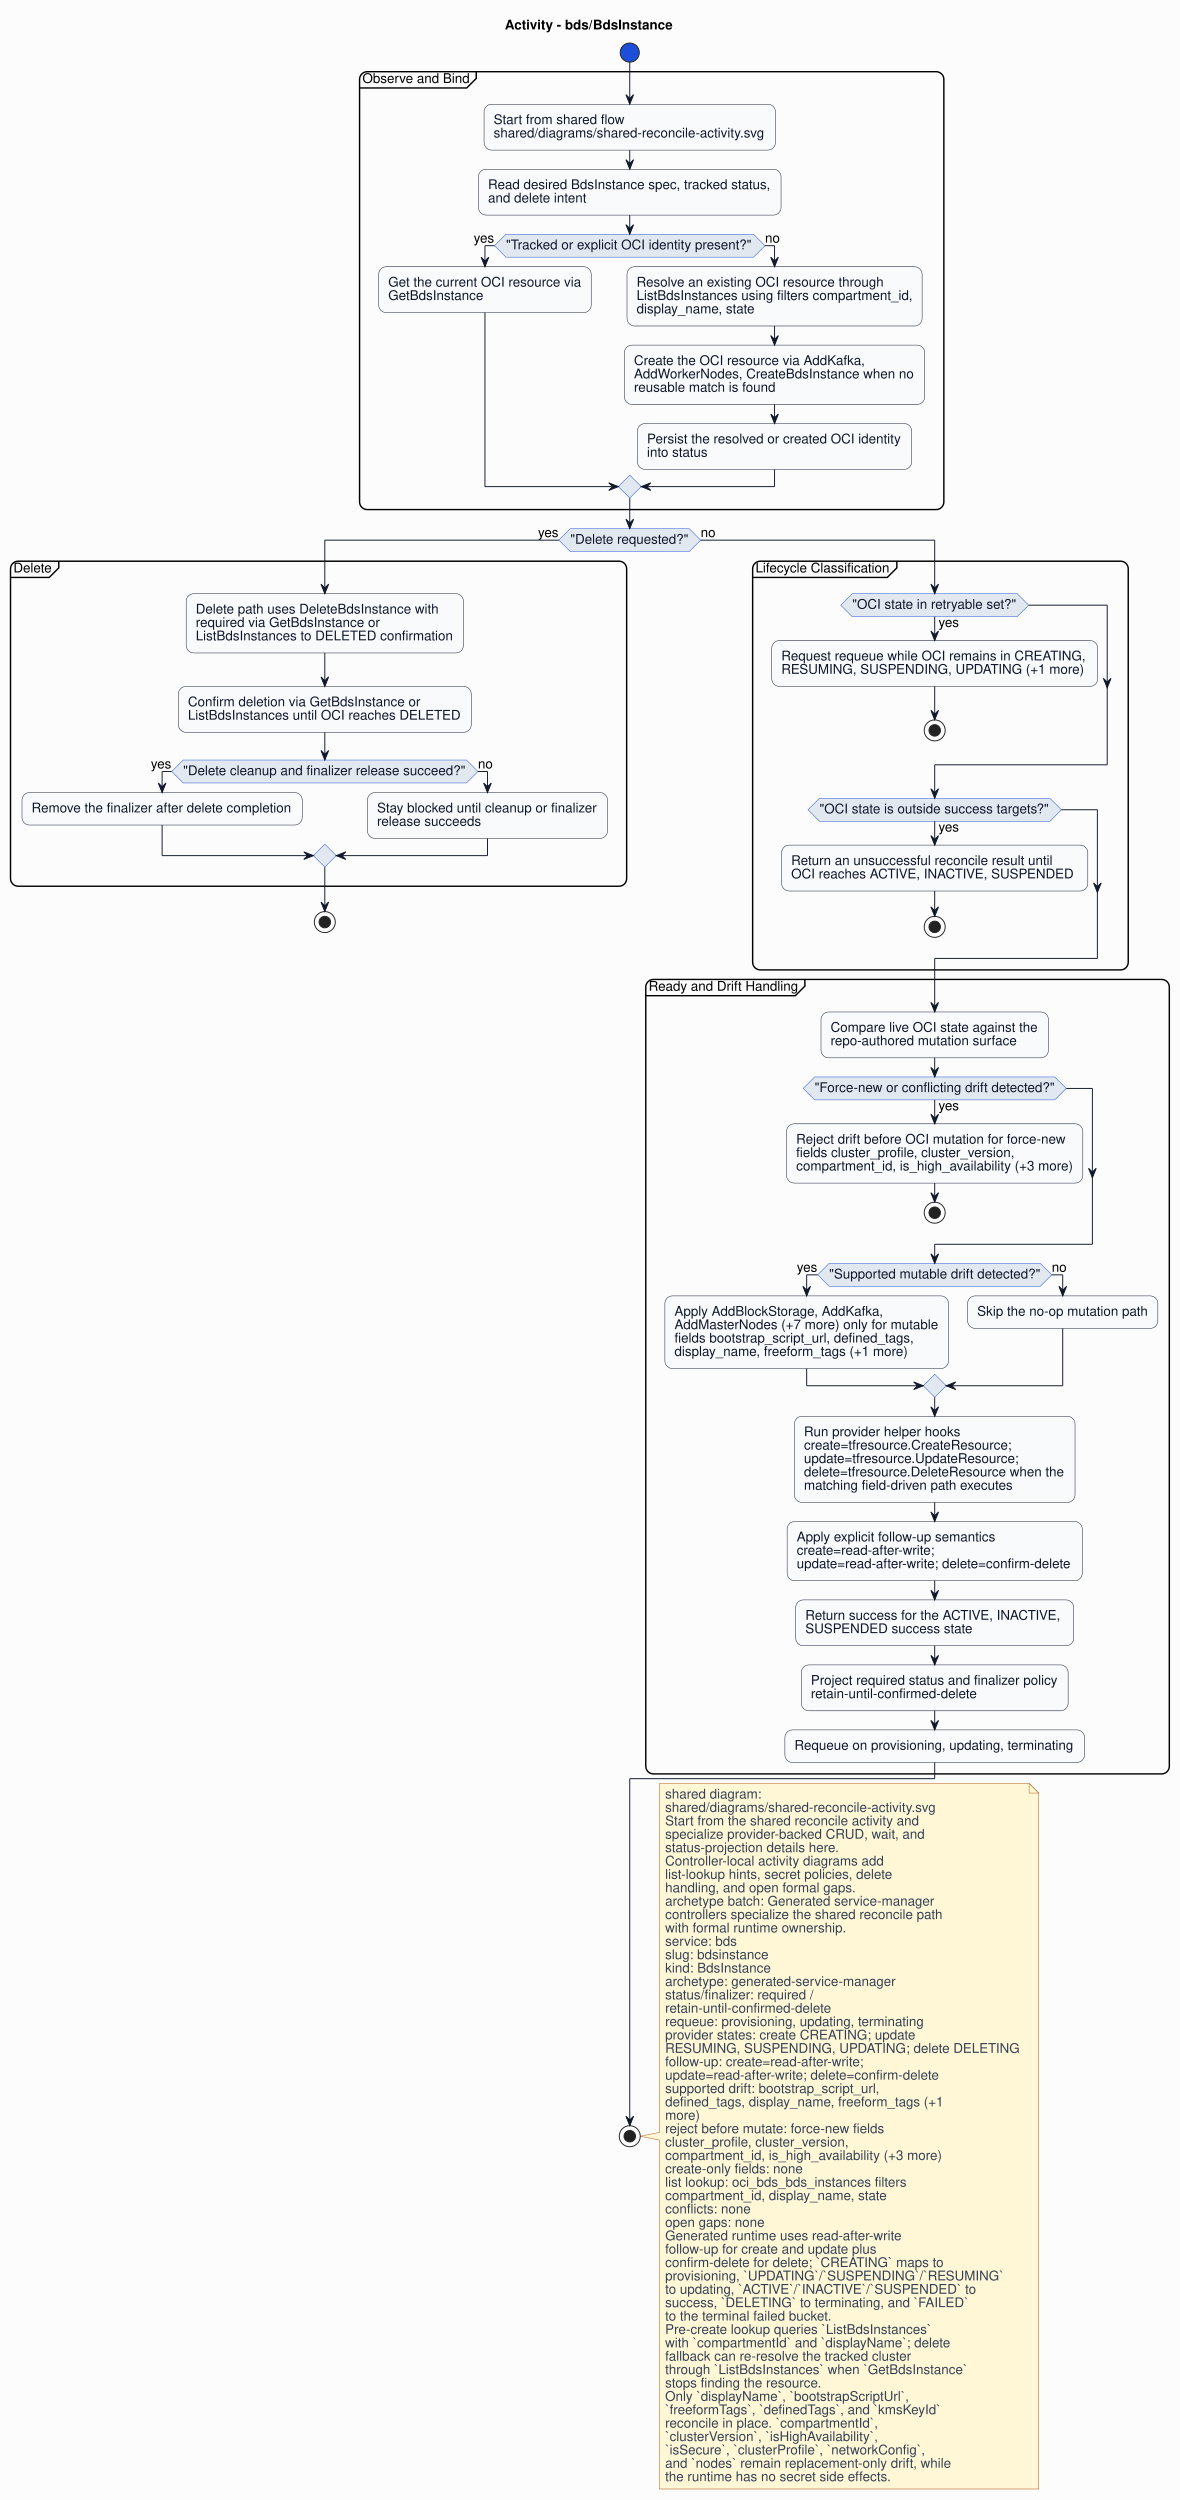
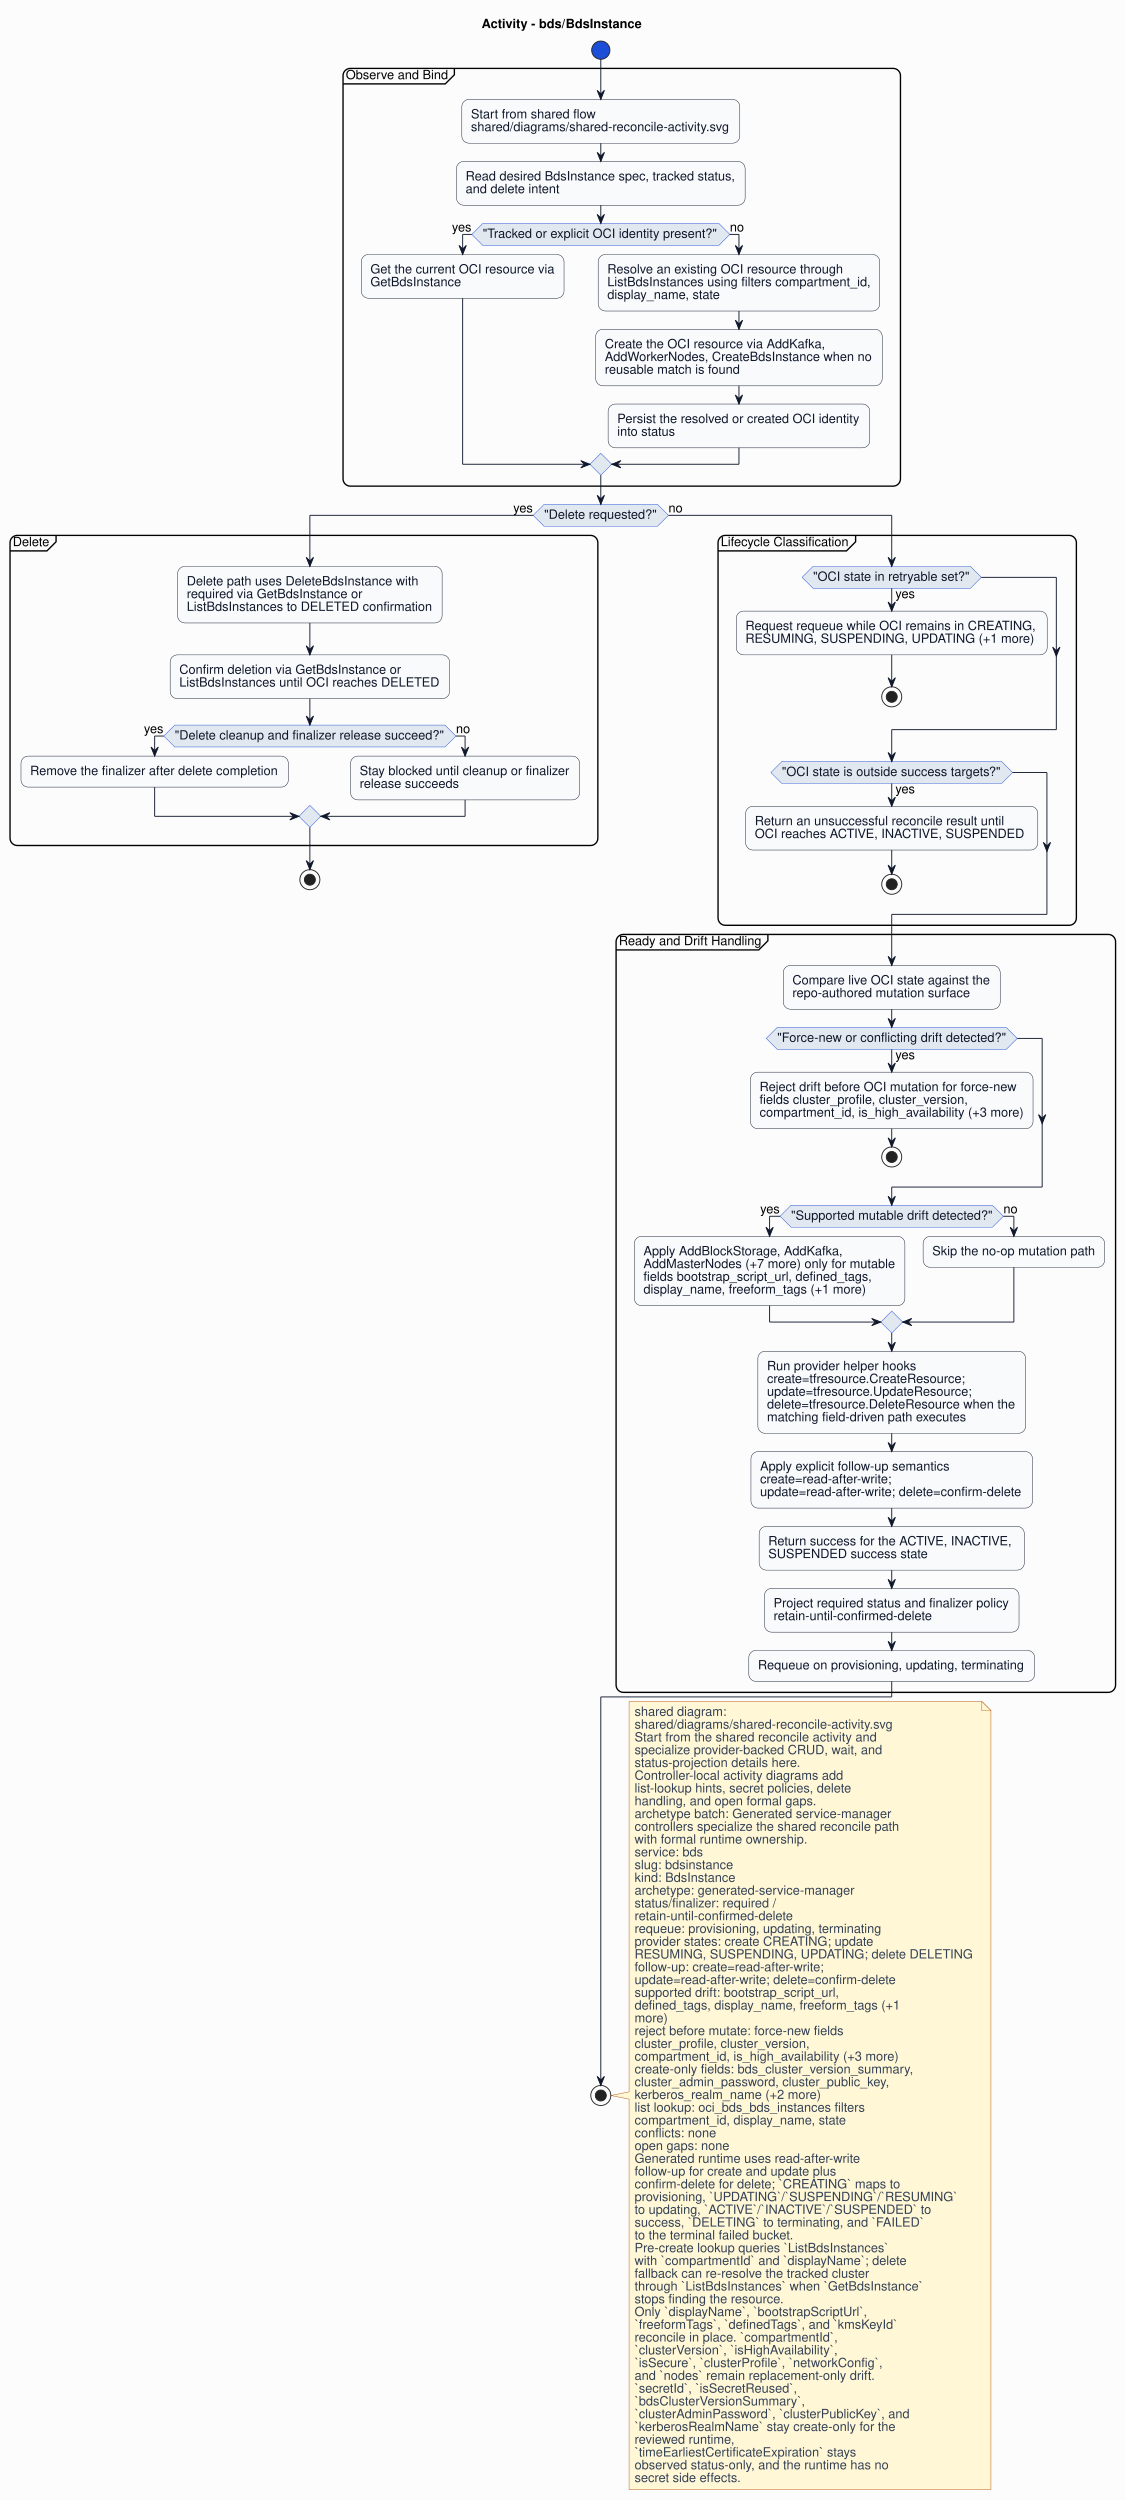
- <svg xmlns="http://www.w3.org/2000/svg" contentStyleType="text/css" data-diagram-type="ACTIVITY" height="2615px" preserveAspectRatio="none" style="width:1234px;height:2615px;background:#FCFCFD;" version="1.1" viewBox="0 0 1234 2615" width="1234px" zoomAndPan="magnify">
+ <svg xmlns="http://www.w3.org/2000/svg" contentStyleType="text/css" data-diagram-type="ACTIVITY" height="2741px" preserveAspectRatio="none" style="width:1234px;height:2741px;background:#FCFCFD;" version="1.1" viewBox="0 0 1234 2741" width="1234px" zoomAndPan="magnify">
  <defs />
  <g>
-     <rect fill="#FCFCFD" height="2615" style="stroke:none;stroke-width:1;" width="1234" x="0" y="0" />
+     <rect fill="#FCFCFD" height="2741" style="stroke:none;stroke-width:1;" width="1234" x="0" y="0" />
    <g class="title" data-source-line="10">
      <text fill="#000000" font-family="Helvetica" font-size="14" font-weight="bold" lengthAdjust="spacing" textLength="175.041" x="528.035" y="30.78">Activity - bds/BdsInstance</text>
    </g>
    <ellipse cx="658.722" cy="55" fill="#1D4ED8" rx="10" ry="10" style="stroke:#222222;stroke-width:1;" />
    <rect fill="none" height="458" rx="8" ry="8" style="stroke:#000000;stroke-width:1.5;" width="611.162" x="376.105" y="75" />
    <path d="M498.173,75 L498.173,82 L488.173,92 L376.105,92" fill="none" style="stroke:#000000;stroke-width:1.5;" />
    <text fill="#000000" font-family="Helvetica" font-size="14" lengthAdjust="spacing" textLength="112.068" x="379.105" y="86.78">Observe and Bind</text>
    <rect fill="#F8FAFC" height="48" rx="8" ry="8" style="stroke:#0F172A;stroke-width:0.5;" width="304.785" x="506.33" y="109" />
    <text fill="#0F172A" font-family="Helvetica" font-size="14" lengthAdjust="spacing" textLength="136.938" x="516.33" y="129.78">Start from shared flow</text>
    <text fill="#0F172A" font-family="Helvetica" font-size="14" lengthAdjust="spacing" textLength="284.785" x="516.33" y="143.78">shared/diagrams/shared-reconcile-activity.svg</text>
    <rect fill="#F8FAFC" height="48" rx="8" ry="8" style="stroke:#0F172A;stroke-width:0.5;" width="316.495" x="500.475" y="177" />
    <text fill="#0F172A" font-family="Helvetica" font-size="14" lengthAdjust="spacing" textLength="296.495" x="510.475" y="197.78">Read desired BdsInstance spec, tracked status,</text>
    <text fill="#0F172A" font-family="Helvetica" font-size="14" lengthAdjust="spacing" textLength="103.53" x="510.475" y="211.78">and delete intent</text>
    <polygon fill="#E2E8F0" points="529.256,245,788.188,245,800.188,257,788.188,269,529.256,269,517.256,257,529.256,245" style="stroke:#1D4ED8;stroke-width:0.5;" />
    <text fill="#0F172A" font-family="Helvetica" font-size="14" lengthAdjust="spacing" textLength="258.932" x="529.256" y="260.78">"Tracked or explicit OCI identity present?"</text>
    <text fill="#000000" font-family="Helvetica" font-size="14" lengthAdjust="spacing" textLength="21.786" x="495.47" y="253.78">yes</text>
    <text fill="#000000" font-family="Helvetica" font-size="14" lengthAdjust="spacing" textLength="15.572" x="800.188" y="253.78">no</text>
    <rect fill="#F8FAFC" height="48" rx="8" ry="8" style="stroke:#0F172A;stroke-width:0.5;" width="222.303" x="396.105" y="279" />
    <text fill="#0F172A" font-family="Helvetica" font-size="14" lengthAdjust="spacing" textLength="202.303" x="406.105" y="299.78">Get the current OCI resource via</text>
    <text fill="#0F172A" font-family="Helvetica" font-size="14" lengthAdjust="spacing" textLength="99.613" x="406.105" y="313.78">GetBdsInstance</text>
    <rect fill="#F8FAFC" height="62" rx="8" ry="8" style="stroke:#0F172A;stroke-width:0.5;" width="308.688" x="655.844" y="279" />
    <text fill="#0F172A" font-family="Helvetica" font-size="14" lengthAdjust="spacing" textLength="259.909" x="665.844" y="299.78">Resolve an existing OCI resource through</text>
    <text fill="#0F172A" font-family="Helvetica" font-size="14" lengthAdjust="spacing" textLength="288.688" x="665.844" y="313.78">ListBdsInstances using filters compartment_id,</text>
    <text fill="#0F172A" font-family="Helvetica" font-size="14" lengthAdjust="spacing" textLength="124.517" x="665.844" y="327.78">display_name, state</text>
    <rect fill="#F8FAFC" height="62" rx="8" ry="8" style="stroke:#0F172A;stroke-width:0.5;" width="314.157" x="653.109" y="361" />
    <text fill="#0F172A" font-family="Helvetica" font-size="14" lengthAdjust="spacing" textLength="242.785" x="663.109" y="381.78">Create the OCI resource via AddKafka,</text>
    <text fill="#0F172A" font-family="Helvetica" font-size="14" lengthAdjust="spacing" textLength="294.157" x="663.109" y="395.78">AddWorkerNodes, CreateBdsInstance when no</text>
    <text fill="#0F172A" font-family="Helvetica" font-size="14" lengthAdjust="spacing" textLength="148.641" x="663.109" y="409.78">reusable match is found</text>
    <rect fill="#F8FAFC" height="48" rx="8" ry="8" style="stroke:#0F172A;stroke-width:0.5;" width="286.896" x="666.74" y="443" />
    <text fill="#0F172A" font-family="Helvetica" font-size="14" lengthAdjust="spacing" textLength="266.896" x="676.74" y="463.78">Persist the resolved or created OCI identity</text>
    <text fill="#0F172A" font-family="Helvetica" font-size="14" lengthAdjust="spacing" textLength="63.813" x="676.74" y="477.78">into status</text>
    <polygon fill="#E2E8F0" points="658.722,497,670.722,509,658.722,521,646.722,509,658.722,497" style="stroke:#1D4ED8;stroke-width:0.5;" />
    <polygon fill="#E2E8F0" points="596.546,553,720.898,553,732.898,565,720.898,577,596.546,577,584.546,565,596.546,553" style="stroke:#1D4ED8;stroke-width:0.5;" />
    <text fill="#0F172A" font-family="Helvetica" font-size="14" lengthAdjust="spacing" textLength="124.353" x="596.546" y="568.78">"Delete requested?"</text>
    <text fill="#000000" font-family="Helvetica" font-size="14" lengthAdjust="spacing" textLength="21.786" x="562.76" y="561.78">yes</text>
    <text fill="#000000" font-family="Helvetica" font-size="14" lengthAdjust="spacing" textLength="15.572" x="732.898" y="561.78">no</text>
    <rect fill="none" height="340" rx="8" ry="8" style="stroke:#000000;stroke-width:1.5;" width="644.481" x="11" y="587" />
    <path d="M61.469,587 L61.469,594 L51.469,604 L11,604" fill="none" style="stroke:#000000;stroke-width:1.5;" />
    <text fill="#000000" font-family="Helvetica" font-size="14" lengthAdjust="spacing" textLength="40.469" x="14" y="598.78">Delete</text>
    <rect fill="#F8FAFC" height="62" rx="8" ry="8" style="stroke:#0F172A;stroke-width:0.5;" width="290.006" x="194.741" y="621" />
    <text fill="#0F172A" font-family="Helvetica" font-size="14" lengthAdjust="spacing" textLength="255.261" x="204.741" y="641.78">Delete path uses DeleteBdsInstance with</text>
    <text fill="#0F172A" font-family="Helvetica" font-size="14" lengthAdjust="spacing" textLength="192.992" x="204.741" y="655.78">required via GetBdsInstance or</text>
    <text fill="#0F172A" font-family="Helvetica" font-size="14" lengthAdjust="spacing" textLength="270.006" x="204.741" y="669.78">ListBdsInstances to DELETED confirmation</text>
    <rect fill="#F8FAFC" height="48" rx="8" ry="8" style="stroke:#0F172A;stroke-width:0.5;" width="306.344" x="186.572" y="718" />
    <text fill="#0F172A" font-family="Helvetica" font-size="14" lengthAdjust="spacing" textLength="243.565" x="196.572" y="738.78">Confirm deletion via GetBdsInstance or</text>
    <text fill="#0F172A" font-family="Helvetica" font-size="14" lengthAdjust="spacing" textLength="286.344" x="196.572" y="752.78">ListBdsInstances until OCI reaches DELETED</text>
    <polygon fill="#E2E8F0" points="191.572,795,487.916,795,499.916,807,487.916,819,191.572,819,179.572,807,191.572,795" style="stroke:#1D4ED8;stroke-width:0.5;" />
    <text fill="#0F172A" font-family="Helvetica" font-size="14" lengthAdjust="spacing" textLength="296.345" x="191.572" y="810.78">"Delete cleanup and finalizer release succeed?"</text>
    <text fill="#000000" font-family="Helvetica" font-size="14" lengthAdjust="spacing" textLength="21.786" x="157.786" y="803.78">yes</text>
    <text fill="#000000" font-family="Helvetica" font-size="14" lengthAdjust="spacing" textLength="15.572" x="499.916" y="803.78">no</text>
    <rect fill="#F8FAFC" height="34" rx="8" ry="8" style="stroke:#0F172A;stroke-width:0.5;" width="293.144" x="23" y="829" />
    <text fill="#0F172A" font-family="Helvetica" font-size="14" lengthAdjust="spacing" textLength="273.144" x="33" y="849.78">Remove the finalizer after delete completion</text>
    <rect fill="#F8FAFC" height="48" rx="8" ry="8" style="stroke:#0F172A;stroke-width:0.5;" width="251.13" x="384.352" y="829" />
    <text fill="#0F172A" font-family="Helvetica" font-size="14" lengthAdjust="spacing" textLength="231.13" x="394.352" y="849.78">Stay blocked until cleanup or finalizer</text>
    <text fill="#0F172A" font-family="Helvetica" font-size="14" lengthAdjust="spacing" textLength="108.951" x="394.352" y="863.78">release succeeds</text>
    <polygon fill="#E2E8F0" points="339.744,883,351.744,895,339.744,907,327.744,895,339.744,883" style="stroke:#1D4ED8;stroke-width:0.5;" />
    <ellipse cx="339.744" cy="964.5" fill="none" rx="11" ry="11" style="stroke:#222222;stroke-width:1;" />
    <ellipse cx="339.744" cy="964.5" fill="#222222" rx="6" ry="6" style="stroke:#222222;stroke-width:1;" />
    <rect fill="none" height="427.5" rx="8" ry="8" style="stroke:#000000;stroke-width:1.5;" width="392.879" x="787.261" y="587" />
    <path d="M938.095,587 L938.095,594 L928.095,604 L787.261,604" fill="none" style="stroke:#000000;stroke-width:1.5;" />
    <text fill="#000000" font-family="Helvetica" font-size="14" lengthAdjust="spacing" textLength="140.834" x="790.261" y="598.78">Lifecycle Classification</text>
    <rect fill="#F8FAFC" height="48" rx="8" ry="8" style="stroke:#0F172A;stroke-width:0.5;" width="340.879" x="807.261" y="670" />
    <text fill="#0F172A" font-family="Helvetica" font-size="14" lengthAdjust="spacing" textLength="320.571" x="817.261" y="690.78">Request requeue while OCI remains in CREATING,</text>
    <text fill="#0F172A" font-family="Helvetica" font-size="14" lengthAdjust="spacing" textLength="320.879" x="817.261" y="704.78">RESUMING, SUSPENDING, UPDATING (+1 more)</text>
    <ellipse cx="977.7" cy="764" fill="none" rx="11" ry="11" style="stroke:#222222;stroke-width:1;" />
    <ellipse cx="977.7" cy="764" fill="#222222" rx="6" ry="6" style="stroke:#222222;stroke-width:1;" />
    <polygon fill="#E2E8F0" points="891.417,621,1063.983,621,1075.983,633,1063.983,645,891.417,645,879.417,633,891.417,621" style="stroke:#1D4ED8;stroke-width:0.5;" />
    <text fill="#000000" font-family="Helvetica" font-size="14" lengthAdjust="spacing" textLength="21.786" x="981.7" y="655.78">yes</text>
    <text fill="#0F172A" font-family="Helvetica" font-size="14" lengthAdjust="spacing" textLength="172.566" x="891.417" y="636.78">"OCI state in retryable set?"</text>
    <rect fill="#F8FAFC" height="48" rx="8" ry="8" style="stroke:#0F172A;stroke-width:0.5;" width="320.296" x="817.552" y="884" />
    <text fill="#0F172A" font-family="Helvetica" font-size="14" lengthAdjust="spacing" textLength="273.916" x="827.552" y="904.78">Return an unsuccessful reconcile result until</text>
    <text fill="#0F172A" font-family="Helvetica" font-size="14" lengthAdjust="spacing" textLength="300.296" x="827.552" y="918.78">OCI reaches ACTIVE, INACTIVE, SUSPENDED</text>
    <ellipse cx="977.7" cy="969.5" fill="none" rx="11" ry="11" style="stroke:#222222;stroke-width:1;" />
    <ellipse cx="977.7" cy="969.5" fill="#222222" rx="6" ry="6" style="stroke:#222222;stroke-width:1;" />
    <polygon fill="#E2E8F0" points="857.179,835,1098.221,835,1110.221,847,1098.221,859,857.179,859,845.179,847,857.179,835" style="stroke:#1D4ED8;stroke-width:0.5;" />
    <text fill="#000000" font-family="Helvetica" font-size="14" lengthAdjust="spacing" textLength="21.786" x="981.7" y="869.78">yes</text>
    <text fill="#0F172A" font-family="Helvetica" font-size="14" lengthAdjust="spacing" textLength="241.042" x="857.179" y="850.78">"OCI state is outside success targets?"</text>
    <rect fill="none" height="831" rx="8" ry="8" style="stroke:#000000;stroke-width:1.5;" width="547.629" x="675.481" y="1024.5" />
    <path d="M841.901,1024.5 L841.901,1031.5 L831.901,1041.5 L675.481,1041.5" fill="none" style="stroke:#000000;stroke-width:1.5;" />
    <text fill="#000000" font-family="Helvetica" font-size="14" lengthAdjust="spacing" textLength="156.42" x="678.481" y="1036.28">Ready and Drift Handling</text>
    <rect fill="#F8FAFC" height="48" rx="8" ry="8" style="stroke:#0F172A;stroke-width:0.5;" width="237.882" x="858.759" y="1058.5" />
    <text fill="#0F172A" font-family="Helvetica" font-size="14" lengthAdjust="spacing" textLength="217.882" x="868.759" y="1079.28">Compare live OCI state against the</text>
    <text fill="#0F172A" font-family="Helvetica" font-size="14" lengthAdjust="spacing" textLength="195.337" x="868.759" y="1093.28">repo-authored mutation surface</text>
    <rect fill="#F8FAFC" height="62" rx="8" ry="8" style="stroke:#0F172A;stroke-width:0.5;" width="309.857" x="822.771" y="1175.5" />
    <text fill="#0F172A" font-family="Helvetica" font-size="14" lengthAdjust="spacing" textLength="282.447" x="832.771" y="1196.28">Reject drift before OCI mutation for force-new</text>
    <text fill="#0F172A" font-family="Helvetica" font-size="14" lengthAdjust="spacing" textLength="229.544" x="832.771" y="1210.28">fields cluster_profile, cluster_version,</text>
    <text fill="#0F172A" font-family="Helvetica" font-size="14" lengthAdjust="spacing" textLength="289.857" x="832.771" y="1224.28">compartment_id, is_high_availability (+3 more)</text>
    <ellipse cx="977.7" cy="1268.5" fill="none" rx="11" ry="11" style="stroke:#222222;stroke-width:1;" />
    <ellipse cx="977.7" cy="1268.5" fill="#222222" rx="6" ry="6" style="stroke:#222222;stroke-width:1;" />
    <polygon fill="#E2E8F0" points="852.117,1126.5,1103.283,1126.5,1115.283,1138.5,1103.283,1150.5,852.117,1150.5,840.117,1138.5,852.117,1126.5" style="stroke:#1D4ED8;stroke-width:0.5;" />
    <text fill="#000000" font-family="Helvetica" font-size="14" lengthAdjust="spacing" textLength="21.786" x="981.7" y="1161.28">yes</text>
    <text fill="#0F172A" font-family="Helvetica" font-size="14" lengthAdjust="spacing" textLength="251.166" x="852.117" y="1142.28">"Force-new or conflicting drift detected?"</text>
    <polygon fill="#E2E8F0" points="867.273,1321.5,1088.128,1321.5,1100.128,1333.5,1088.128,1345.5,867.273,1345.5,855.273,1333.5,867.273,1321.5" style="stroke:#1D4ED8;stroke-width:0.5;" />
    <text fill="#0F172A" font-family="Helvetica" font-size="14" lengthAdjust="spacing" textLength="220.856" x="867.273" y="1337.28">"Supported mutable drift detected?"</text>
    <text fill="#000000" font-family="Helvetica" font-size="14" lengthAdjust="spacing" textLength="21.786" x="833.486" y="1330.28">yes</text>
    <text fill="#000000" font-family="Helvetica" font-size="14" lengthAdjust="spacing" textLength="15.572" x="1100.128" y="1330.28">no</text>
    <rect fill="#F8FAFC" height="76" rx="8" ry="8" style="stroke:#0F172A;stroke-width:0.5;" width="296.623" x="695.481" y="1355.5" />
    <text fill="#0F172A" font-family="Helvetica" font-size="14" lengthAdjust="spacing" textLength="219.468" x="705.481" y="1376.28">Apply AddBlockStorage, AddKafka,</text>
    <text fill="#0F172A" font-family="Helvetica" font-size="14" lengthAdjust="spacing" textLength="276.623" x="705.481" y="1390.28">AddMasterNodes (+7 more) only for mutable</text>
    <text fill="#0F172A" font-family="Helvetica" font-size="14" lengthAdjust="spacing" textLength="251.371" x="705.481" y="1404.28">fields bootstrap_script_url, defined_tags,</text>
    <text fill="#0F172A" font-family="Helvetica" font-size="14" lengthAdjust="spacing" textLength="245.499" x="705.481" y="1418.28">display_name, freeform_tags (+1 more)</text>
    <rect fill="#F8FAFC" height="34" rx="8" ry="8" style="stroke:#0F172A;stroke-width:0.5;" width="199.006" x="1012.105" y="1355.5" />
    <text fill="#0F172A" font-family="Helvetica" font-size="14" lengthAdjust="spacing" textLength="179.006" x="1022.105" y="1376.28">Skip the no-op mutation path</text>
    <polygon fill="#E2E8F0" points="977.7,1437.5,989.7,1449.5,977.7,1461.5,965.7,1449.5,977.7,1437.5" style="stroke:#1D4ED8;stroke-width:0.5;" />
    <rect fill="#F8FAFC" height="90" rx="8" ry="8" style="stroke:#0F172A;stroke-width:0.5;" width="293.554" x="830.923" y="1481.5" />
    <text fill="#0F172A" font-family="Helvetica" font-size="14" lengthAdjust="spacing" textLength="164.206" x="840.923" y="1502.28">Run provider helper hooks</text>
    <text fill="#0F172A" font-family="Helvetica" font-size="14" lengthAdjust="spacing" textLength="219.051" x="840.923" y="1516.28">create=tfresource.CreateResource;</text>
    <text fill="#0F172A" font-family="Helvetica" font-size="14" lengthAdjust="spacing" textLength="226.085" x="840.923" y="1530.28">update=tfresource.UpdateResource;</text>
    <text fill="#0F172A" font-family="Helvetica" font-size="14" lengthAdjust="spacing" textLength="273.554" x="840.923" y="1544.28">delete=tfresource.DeleteResource when the</text>
    <text fill="#0F172A" font-family="Helvetica" font-size="14" lengthAdjust="spacing" textLength="220.233" x="840.923" y="1558.28">matching field-driven path executes</text>
    <rect fill="#F8FAFC" height="62" rx="8" ry="8" style="stroke:#0F172A;stroke-width:0.5;" width="308.716" x="823.342" y="1591.5" />
    <text fill="#0F172A" font-family="Helvetica" font-size="14" lengthAdjust="spacing" textLength="208.53" x="833.342" y="1612.28">Apply explicit follow-up semantics</text>
    <text fill="#0F172A" font-family="Helvetica" font-size="14" lengthAdjust="spacing" textLength="145.893" x="833.342" y="1626.28">create=read-after-write;</text>
    <text fill="#0F172A" font-family="Helvetica" font-size="14" lengthAdjust="spacing" textLength="288.716" x="833.342" y="1640.28">update=read-after-write; delete=confirm-delete</text>
    <rect fill="#F8FAFC" height="48" rx="8" ry="8" style="stroke:#0F172A;stroke-width:0.5;" width="290.751" x="832.325" y="1673.5" />
    <text fill="#0F172A" font-family="Helvetica" font-size="14" lengthAdjust="spacing" textLength="270.751" x="842.325" y="1694.28">Return success for the ACTIVE, INACTIVE,</text>
    <text fill="#0F172A" font-family="Helvetica" font-size="14" lengthAdjust="spacing" textLength="175.834" x="842.325" y="1708.28">SUSPENDED success state</text>
    <rect fill="#F8FAFC" height="48" rx="8" ry="8" style="stroke:#0F172A;stroke-width:0.5;" width="279.13" x="838.135" y="1741.5" />
    <text fill="#0F172A" font-family="Helvetica" font-size="14" lengthAdjust="spacing" textLength="259.13" x="848.135" y="1762.28">Project required status and finalizer policy</text>
    <text fill="#0F172A" font-family="Helvetica" font-size="14" lengthAdjust="spacing" textLength="174.303" x="848.135" y="1776.28">retain-until-confirmed-delete</text>
    <rect fill="#F8FAFC" height="34" rx="8" ry="8" style="stroke:#0F172A;stroke-width:0.5;" width="313.419" x="820.991" y="1809.5" />
    <text fill="#0F172A" font-family="Helvetica" font-size="14" lengthAdjust="spacing" textLength="293.419" x="830.991" y="1830.28">Requeue on provisioning, updating, terminating</text>
-     <path d="M689.722,1865.5 L689.722,2230.5 L669.722,2234.5 L689.722,2238.5 L689.722,2603.5 A0,0 0 0 0 689.722,2603.5 L1086.466,2603.5 A0,0 0 0 0 1086.466,2603.5 L1086.466,1875.5 L1076.466,1865.5 L689.722,1865.5 A0,0 0 0 0 689.722,1865.5" fill="#FFF7D6" style="stroke:#B45309;stroke-width:0.5;" />
+     <path d="M689.722,1865.5 L689.722,2293.5 L669.722,2297.5 L689.722,2301.5 L689.722,2729.5 A0,0 0 0 0 689.722,2729.5 L1086.466,2729.5 A0,0 0 0 0 1086.466,2729.5 L1086.466,1875.5 L1076.466,1865.5 L689.722,1865.5 A0,0 0 0 0 689.722,1865.5" fill="#FFF7D6" style="stroke:#B45309;stroke-width:0.5;" />
    <path d="M1076.466,1865.5 L1076.466,1875.5 L1086.466,1875.5 L1076.466,1865.5" fill="#FFF7D6" style="stroke:#B45309;stroke-width:0.5;" />
    <text fill="#334155" font-family="Helvetica" font-size="14" lengthAdjust="spacing" textLength="101.165" x="695.722" y="1881.28">shared diagram:</text>
    <text fill="#334155" font-family="Helvetica" font-size="14" lengthAdjust="spacing" textLength="284.785" x="695.722" y="1895.28">shared/diagrams/shared-reconcile-activity.svg</text>
    <text fill="#334155" font-family="Helvetica" font-size="14" lengthAdjust="spacing" textLength="265.344" x="695.722" y="1909.28">Start from the shared reconcile activity and</text>
    <text fill="#334155" font-family="Helvetica" font-size="14" lengthAdjust="spacing" textLength="273.896" x="695.722" y="1923.28">specialize provider-backed CRUD, wait, and</text>
    <text fill="#334155" font-family="Helvetica" font-size="14" lengthAdjust="spacing" textLength="182.875" x="695.722" y="1937.28">status-projection details here.</text>
    <text fill="#334155" font-family="Helvetica" font-size="14" lengthAdjust="spacing" textLength="229.537" x="695.722" y="1951.28">Controller-local activity diagrams add</text>
    <text fill="#334155" font-family="Helvetica" font-size="14" lengthAdjust="spacing" textLength="238.895" x="695.722" y="1965.28">list-lookup hints, secret policies, delete</text>
    <text fill="#334155" font-family="Helvetica" font-size="14" lengthAdjust="spacing" textLength="200.033" x="695.722" y="1979.28">handling, and open formal gaps.</text>
    <text fill="#334155" font-family="Helvetica" font-size="14" lengthAdjust="spacing" textLength="281.709" x="695.722" y="1993.28">archetype batch: Generated service-manager</text>
    <text fill="#334155" font-family="Helvetica" font-size="14" lengthAdjust="spacing" textLength="291.047" x="695.722" y="2007.28">controllers specialize the shared reconcile path</text>
    <text fill="#334155" font-family="Helvetica" font-size="14" lengthAdjust="spacing" textLength="189.848" x="695.722" y="2021.28">with formal runtime ownership.</text>
    <text fill="#334155" font-family="Helvetica" font-size="14" lengthAdjust="spacing" textLength="74.696" x="695.722" y="2035.28">service: bds</text>
    <text fill="#334155" font-family="Helvetica" font-size="14" lengthAdjust="spacing" textLength="108.179" x="695.722" y="2049.28">slug: bdsinstance</text>
    <text fill="#334155" font-family="Helvetica" font-size="14" lengthAdjust="spacing" textLength="110.51" x="695.722" y="2063.28">kind: BdsInstance</text>
    <text fill="#334155" font-family="Helvetica" font-size="14" lengthAdjust="spacing" textLength="241.24" x="695.722" y="2077.28">archetype: generated-service-manager</text>
    <text fill="#334155" font-family="Helvetica" font-size="14" lengthAdjust="spacing" textLength="156.406" x="695.722" y="2091.28">status/finalizer: required /</text>
    <text fill="#334155" font-family="Helvetica" font-size="14" lengthAdjust="spacing" textLength="174.303" x="695.722" y="2105.28">retain-until-confirmed-delete</text>
    <text fill="#334155" font-family="Helvetica" font-size="14" lengthAdjust="spacing" textLength="272.398" x="695.722" y="2119.28">requeue: provisioning, updating, terminating</text>
    <text fill="#334155" font-family="Helvetica" font-size="14" lengthAdjust="spacing" textLength="265.337" x="695.722" y="2133.28">provider states: create CREATING; update</text>
    <text fill="#334155" font-family="Helvetica" font-size="14" lengthAdjust="spacing" textLength="375.744" x="695.722" y="2147.28">RESUMING, SUSPENDING, UPDATING; delete DELETING</text>
    <text fill="#334155" font-family="Helvetica" font-size="14" lengthAdjust="spacing" textLength="209.699" x="695.722" y="2161.28">follow-up: create=read-after-write;</text>
    <text fill="#334155" font-family="Helvetica" font-size="14" lengthAdjust="spacing" textLength="288.716" x="695.722" y="2175.28">update=read-after-write; delete=confirm-delete</text>
    <text fill="#334155" font-family="Helvetica" font-size="14" lengthAdjust="spacing" textLength="224.116" x="695.722" y="2189.28">supported drift: bootstrap_script_url,</text>
    <text fill="#334155" font-family="Helvetica" font-size="14" lengthAdjust="spacing" textLength="293.009" x="695.722" y="2203.28">defined_tags, display_name, freeform_tags (+1</text>
    <text fill="#334155" font-family="Helvetica" font-size="14" lengthAdjust="spacing" textLength="36.559" x="695.722" y="2217.28">more)</text>
    <text fill="#334155" font-family="Helvetica" font-size="14" lengthAdjust="spacing" textLength="230.33" x="695.722" y="2231.28">reject before mutate: force-new fields</text>
    <text fill="#334155" font-family="Helvetica" font-size="14" lengthAdjust="spacing" textLength="192.972" x="695.722" y="2245.28">cluster_profile, cluster_version,</text>
    <text fill="#334155" font-family="Helvetica" font-size="14" lengthAdjust="spacing" textLength="289.857" x="695.722" y="2259.28">compartment_id, is_high_availability (+3 more)</text>
-     <text fill="#334155" font-family="Helvetica" font-size="14" lengthAdjust="spacing" textLength="144.751" x="695.722" y="2273.28">create-only fields: none</text>
-     <text fill="#334155" font-family="Helvetica" font-size="14" lengthAdjust="spacing" textLength="252.916" x="695.722" y="2287.28">list lookup: oci_bds_bds_instances filters</text>
-     <text fill="#334155" font-family="Helvetica" font-size="14" lengthAdjust="spacing" textLength="232.675" x="695.722" y="2301.28">compartment_id, display_name, state</text>
-     <text fill="#334155" font-family="Helvetica" font-size="14" lengthAdjust="spacing" textLength="89.496" x="695.722" y="2315.28">conflicts: none</text>
-     <text fill="#334155" font-family="Helvetica" font-size="14" lengthAdjust="spacing" textLength="104.316" x="695.722" y="2329.28">open gaps: none</text>
-     <text fill="#334155" font-family="Helvetica" font-size="14" lengthAdjust="spacing" textLength="248.999" x="695.722" y="2343.28">Generated runtime uses read-after-write</text>
-     <text fill="#334155" font-family="Helvetica" font-size="14" lengthAdjust="spacing" textLength="222.585" x="695.722" y="2357.28">follow-up for create and update plus</text>
-     <text fill="#334155" font-family="Helvetica" font-size="14" lengthAdjust="spacing" textLength="294.096" x="695.722" y="2371.28">confirm-delete for delete; `CREATING` maps to</text>
-     <text fill="#334155" font-family="Helvetica" font-size="14" lengthAdjust="spacing" textLength="358.6" x="695.722" y="2385.28">provisioning, `UPDATING`/`SUSPENDING`/`RESUMING`</text>
-     <text fill="#334155" font-family="Helvetica" font-size="14" lengthAdjust="spacing" textLength="330.641" x="695.722" y="2399.28">to updating, `ACTIVE`/`INACTIVE`/`SUSPENDED` to</text>
-     <text fill="#334155" font-family="Helvetica" font-size="14" lengthAdjust="spacing" textLength="319.765" x="695.722" y="2413.28">success, `DELETING` to terminating, and `FAILED`</text>
-     <text fill="#334155" font-family="Helvetica" font-size="14" lengthAdjust="spacing" textLength="175.096" x="695.722" y="2427.28">to the terminal failed bucket.</text>
-     <text fill="#334155" font-family="Helvetica" font-size="14" lengthAdjust="spacing" textLength="279.357" x="695.722" y="2441.28">Pre-create lookup queries `ListBdsInstances`</text>
-     <text fill="#334155" font-family="Helvetica" font-size="14" lengthAdjust="spacing" textLength="298.792" x="695.722" y="2455.28">with `compartmentId` and `displayName`; delete</text>
-     <text fill="#334155" font-family="Helvetica" font-size="14" lengthAdjust="spacing" textLength="258.337" x="695.722" y="2469.28">fallback can re-resolve the tracked cluster</text>
-     <text fill="#334155" font-family="Helvetica" font-size="14" lengthAdjust="spacing" textLength="316.716" x="695.722" y="2483.28">through `ListBdsInstances` when `GetBdsInstance`</text>
-     <text fill="#334155" font-family="Helvetica" font-size="14" lengthAdjust="spacing" textLength="164.206" x="695.722" y="2497.28">stops finding the resource.</text>
-     <text fill="#334155" font-family="Helvetica" font-size="14" lengthAdjust="spacing" textLength="255.958" x="695.722" y="2511.28">Only `displayName`, `bootstrapScriptUrl`,</text>
-     <text fill="#334155" font-family="Helvetica" font-size="14" lengthAdjust="spacing" textLength="292.544" x="695.722" y="2525.28">`freeformTags`, `definedTags`, and `kmsKeyId`</text>
-     <text fill="#334155" font-family="Helvetica" font-size="14" lengthAdjust="spacing" textLength="222.537" x="695.722" y="2539.28">reconcile in place. `compartmentId`,</text>
-     <text fill="#334155" font-family="Helvetica" font-size="14" lengthAdjust="spacing" textLength="224.061" x="695.722" y="2553.28">`clusterVersion`, `isHighAvailability`,</text>
-     <text fill="#334155" font-family="Helvetica" font-size="14" lengthAdjust="spacing" textLength="272.296" x="695.722" y="2567.28">`isSecure`, `clusterProfile`, `networkConfig`,</text>
-     <text fill="#334155" font-family="Helvetica" font-size="14" lengthAdjust="spacing" textLength="299.585" x="695.722" y="2581.28">and `nodes` remain replacement-only drift, while</text>
-     <text fill="#334155" font-family="Helvetica" font-size="14" lengthAdjust="spacing" textLength="236.565" x="695.722" y="2595.28">the runtime has no secret side effects.</text>
-     <ellipse cx="658.722" cy="2234.5" fill="none" rx="11" ry="11" style="stroke:#222222;stroke-width:1;" />
-     <ellipse cx="658.722" cy="2234.5" fill="#222222" rx="6" ry="6" style="stroke:#222222;stroke-width:1;" />
+     <text fill="#334155" font-family="Helvetica" font-size="14" lengthAdjust="spacing" textLength="307.351" x="695.722" y="2273.28">create-only fields: bds_cluster_version_summary,</text>
+     <text fill="#334155" font-family="Helvetica" font-size="14" lengthAdjust="spacing" textLength="281.695" x="695.722" y="2287.28">cluster_admin_password, cluster_public_key,</text>
+     <text fill="#334155" font-family="Helvetica" font-size="14" lengthAdjust="spacing" textLength="205.03" x="695.722" y="2301.28">kerberos_realm_name (+2 more)</text>
+     <text fill="#334155" font-family="Helvetica" font-size="14" lengthAdjust="spacing" textLength="252.916" x="695.722" y="2315.28">list lookup: oci_bds_bds_instances filters</text>
+     <text fill="#334155" font-family="Helvetica" font-size="14" lengthAdjust="spacing" textLength="232.675" x="695.722" y="2329.28">compartment_id, display_name, state</text>
+     <text fill="#334155" font-family="Helvetica" font-size="14" lengthAdjust="spacing" textLength="89.496" x="695.722" y="2343.28">conflicts: none</text>
+     <text fill="#334155" font-family="Helvetica" font-size="14" lengthAdjust="spacing" textLength="104.316" x="695.722" y="2357.28">open gaps: none</text>
+     <text fill="#334155" font-family="Helvetica" font-size="14" lengthAdjust="spacing" textLength="248.999" x="695.722" y="2371.28">Generated runtime uses read-after-write</text>
+     <text fill="#334155" font-family="Helvetica" font-size="14" lengthAdjust="spacing" textLength="222.585" x="695.722" y="2385.28">follow-up for create and update plus</text>
+     <text fill="#334155" font-family="Helvetica" font-size="14" lengthAdjust="spacing" textLength="294.096" x="695.722" y="2399.28">confirm-delete for delete; `CREATING` maps to</text>
+     <text fill="#334155" font-family="Helvetica" font-size="14" lengthAdjust="spacing" textLength="358.6" x="695.722" y="2413.28">provisioning, `UPDATING`/`SUSPENDING`/`RESUMING`</text>
+     <text fill="#334155" font-family="Helvetica" font-size="14" lengthAdjust="spacing" textLength="330.641" x="695.722" y="2427.28">to updating, `ACTIVE`/`INACTIVE`/`SUSPENDED` to</text>
+     <text fill="#334155" font-family="Helvetica" font-size="14" lengthAdjust="spacing" textLength="319.765" x="695.722" y="2441.28">success, `DELETING` to terminating, and `FAILED`</text>
+     <text fill="#334155" font-family="Helvetica" font-size="14" lengthAdjust="spacing" textLength="175.096" x="695.722" y="2455.28">to the terminal failed bucket.</text>
+     <text fill="#334155" font-family="Helvetica" font-size="14" lengthAdjust="spacing" textLength="279.357" x="695.722" y="2469.28">Pre-create lookup queries `ListBdsInstances`</text>
+     <text fill="#334155" font-family="Helvetica" font-size="14" lengthAdjust="spacing" textLength="298.792" x="695.722" y="2483.28">with `compartmentId` and `displayName`; delete</text>
+     <text fill="#334155" font-family="Helvetica" font-size="14" lengthAdjust="spacing" textLength="258.337" x="695.722" y="2497.28">fallback can re-resolve the tracked cluster</text>
+     <text fill="#334155" font-family="Helvetica" font-size="14" lengthAdjust="spacing" textLength="316.716" x="695.722" y="2511.28">through `ListBdsInstances` when `GetBdsInstance`</text>
+     <text fill="#334155" font-family="Helvetica" font-size="14" lengthAdjust="spacing" textLength="164.206" x="695.722" y="2525.28">stops finding the resource.</text>
+     <text fill="#334155" font-family="Helvetica" font-size="14" lengthAdjust="spacing" textLength="255.958" x="695.722" y="2539.28">Only `displayName`, `bootstrapScriptUrl`,</text>
+     <text fill="#334155" font-family="Helvetica" font-size="14" lengthAdjust="spacing" textLength="292.544" x="695.722" y="2553.28">`freeformTags`, `definedTags`, and `kmsKeyId`</text>
+     <text fill="#334155" font-family="Helvetica" font-size="14" lengthAdjust="spacing" textLength="222.537" x="695.722" y="2567.28">reconcile in place. `compartmentId`,</text>
+     <text fill="#334155" font-family="Helvetica" font-size="14" lengthAdjust="spacing" textLength="224.061" x="695.722" y="2581.28">`clusterVersion`, `isHighAvailability`,</text>
+     <text fill="#334155" font-family="Helvetica" font-size="14" lengthAdjust="spacing" textLength="272.296" x="695.722" y="2595.28">`isSecure`, `clusterProfile`, `networkConfig`,</text>
+     <text fill="#334155" font-family="Helvetica" font-size="14" lengthAdjust="spacing" textLength="263.792" x="695.722" y="2609.28">and `nodes` remain replacement-only drift.</text>
+     <text fill="#334155" font-family="Helvetica" font-size="14" lengthAdjust="spacing" textLength="178.944" x="695.722" y="2623.28">`secretId`, `isSecretReused`,</text>
+     <text fill="#334155" font-family="Helvetica" font-size="14" lengthAdjust="spacing" textLength="187.496" x="695.722" y="2637.28">`bdsClusterVersionSummary`,</text>
+     <text fill="#334155" font-family="Helvetica" font-size="14" lengthAdjust="spacing" textLength="303.44" x="695.722" y="2651.28">`clusterAdminPassword`, `clusterPublicKey`, and</text>
+     <text fill="#334155" font-family="Helvetica" font-size="14" lengthAdjust="spacing" textLength="287.882" x="695.722" y="2665.28">`kerberosRealmName` stay create-only for the</text>
+     <text fill="#334155" font-family="Helvetica" font-size="14" lengthAdjust="spacing" textLength="110.489" x="695.722" y="2679.28">reviewed runtime,</text>
+     <text fill="#334155" font-family="Helvetica" font-size="14" lengthAdjust="spacing" textLength="244.296" x="695.722" y="2693.28">`timeEarliestCertificateExpiration` stays</text>
+     <text fill="#334155" font-family="Helvetica" font-size="14" lengthAdjust="spacing" textLength="280.164" x="695.722" y="2707.28">observed status-only, and the runtime has no</text>
+     <text fill="#334155" font-family="Helvetica" font-size="14" lengthAdjust="spacing" textLength="116.717" x="695.722" y="2721.28">secret side effects.</text>
+     <ellipse cx="658.722" cy="2297.5" fill="none" rx="11" ry="11" style="stroke:#222222;stroke-width:1;" />
+     <ellipse cx="658.722" cy="2297.5" fill="#222222" rx="6" ry="6" style="stroke:#222222;stroke-width:1;" />
    <line style="stroke:#0F172A;stroke-width:1;" x1="658.722" x2="658.722" y1="157" y2="177" />
    <polygon fill="#0F172A" points="654.722,167,658.722,177,662.722,167,658.722,171" style="stroke:#0F172A;stroke-width:1;" />
    <line style="stroke:#0F172A;stroke-width:1;" x1="810.188" x2="810.188" y1="341" y2="361" />
    <polygon fill="#0F172A" points="806.188,351,810.188,361,814.188,351,810.188,355" style="stroke:#0F172A;stroke-width:1;" />
    <line style="stroke:#0F172A;stroke-width:1;" x1="810.188" x2="810.188" y1="423" y2="443" />
    <polygon fill="#0F172A" points="806.188,433,810.188,443,814.188,433,810.188,437" style="stroke:#0F172A;stroke-width:1;" />
    <line style="stroke:#0F172A;stroke-width:1;" x1="517.256" x2="507.256" y1="257" y2="257" />
    <line style="stroke:#0F172A;stroke-width:1;" x1="507.256" x2="507.256" y1="257" y2="279" />
    <polygon fill="#0F172A" points="503.256,269,507.256,279,511.256,269,507.256,273" style="stroke:#0F172A;stroke-width:1;" />
    <line style="stroke:#0F172A;stroke-width:1;" x1="800.188" x2="810.188" y1="257" y2="257" />
    <line style="stroke:#0F172A;stroke-width:1;" x1="810.188" x2="810.188" y1="257" y2="279" />
    <polygon fill="#0F172A" points="806.188,269,810.188,279,814.188,269,810.188,273" style="stroke:#0F172A;stroke-width:1;" />
    <line style="stroke:#0F172A;stroke-width:1;" x1="507.256" x2="507.256" y1="327" y2="509" />
    <line style="stroke:#0F172A;stroke-width:1;" x1="507.256" x2="646.722" y1="509" y2="509" />
    <polygon fill="#0F172A" points="636.722,505,646.722,509,636.722,513,640.722,509" style="stroke:#0F172A;stroke-width:1;" />
    <line style="stroke:#0F172A;stroke-width:1;" x1="810.188" x2="810.188" y1="491" y2="509" />
    <line style="stroke:#0F172A;stroke-width:1;" x1="810.188" x2="670.722" y1="509" y2="509" />
    <polygon fill="#0F172A" points="680.722,505,670.722,509,680.722,513,676.722,509" style="stroke:#0F172A;stroke-width:1;" />
    <line style="stroke:#0F172A;stroke-width:1;" x1="658.722" x2="658.722" y1="225" y2="245" />
    <polygon fill="#0F172A" points="654.722,235,658.722,245,662.722,235,658.722,239" style="stroke:#0F172A;stroke-width:1;" />
    <line style="stroke:#0F172A;stroke-width:1;" x1="658.722" x2="658.722" y1="65" y2="109" />
    <polygon fill="#0F172A" points="654.722,99,658.722,109,662.722,99,658.722,103" style="stroke:#0F172A;stroke-width:1;" />
    <line style="stroke:#0F172A;stroke-width:1;" x1="339.744" x2="339.744" y1="683" y2="718" />
    <polygon fill="#0F172A" points="335.744,708,339.744,718,343.744,708,339.744,712" style="stroke:#0F172A;stroke-width:1;" />
    <line style="stroke:#0F172A;stroke-width:1;" x1="179.572" x2="169.572" y1="807" y2="807" />
    <line style="stroke:#0F172A;stroke-width:1;" x1="169.572" x2="169.572" y1="807" y2="829" />
    <polygon fill="#0F172A" points="165.572,819,169.572,829,173.572,819,169.572,823" style="stroke:#0F172A;stroke-width:1;" />
    <line style="stroke:#0F172A;stroke-width:1;" x1="499.916" x2="509.916" y1="807" y2="807" />
    <line style="stroke:#0F172A;stroke-width:1;" x1="509.916" x2="509.916" y1="807" y2="829" />
    <polygon fill="#0F172A" points="505.916,819,509.916,829,513.917,819,509.916,823" style="stroke:#0F172A;stroke-width:1;" />
    <line style="stroke:#0F172A;stroke-width:1;" x1="169.572" x2="169.572" y1="863" y2="895" />
    <line style="stroke:#0F172A;stroke-width:1;" x1="169.572" x2="327.744" y1="895" y2="895" />
    <polygon fill="#0F172A" points="317.744,891,327.744,895,317.744,899,321.744,895" style="stroke:#0F172A;stroke-width:1;" />
    <line style="stroke:#0F172A;stroke-width:1;" x1="509.916" x2="509.916" y1="877" y2="895" />
    <line style="stroke:#0F172A;stroke-width:1;" x1="509.916" x2="351.744" y1="895" y2="895" />
    <polygon fill="#0F172A" points="361.744,891,351.744,895,361.744,899,357.744,895" style="stroke:#0F172A;stroke-width:1;" />
    <line style="stroke:#0F172A;stroke-width:1;" x1="339.744" x2="339.744" y1="766" y2="795" />
    <polygon fill="#0F172A" points="335.744,785,339.744,795,343.744,785,339.744,789" style="stroke:#0F172A;stroke-width:1;" />
    <line style="stroke:#0F172A;stroke-width:1;" x1="339.744" x2="339.744" y1="907" y2="953.5" />
    <polygon fill="#0F172A" points="335.744,943.5,339.744,953.5,343.744,943.5,339.744,947.5" style="stroke:#0F172A;stroke-width:1;" />
    <line style="stroke:#0F172A;stroke-width:1;" x1="977.7" x2="977.7" y1="718" y2="753" />
    <polygon fill="#0F172A" points="973.7,743,977.7,753,981.7,743,977.7,747" style="stroke:#0F172A;stroke-width:1;" />
    <line style="stroke:#0F172A;stroke-width:1;" x1="977.7" x2="977.7" y1="645" y2="670" />
    <polygon fill="#0F172A" points="973.7,660,977.7,670,981.7,660,977.7,664" style="stroke:#0F172A;stroke-width:1;" />
    <line style="stroke:#0F172A;stroke-width:1;" x1="1075.983" x2="1158.14" y1="633" y2="633" />
    <polygon fill="#0F172A" points="1154.14,709.5,1158.14,719.5,1162.14,709.5,1158.14,713.5" style="stroke:#0F172A;stroke-width:1;" />
    <line style="stroke:#0F172A;stroke-width:1;" x1="1158.14" x2="1158.14" y1="633" y2="800" />
    <line style="stroke:#0F172A;stroke-width:1;" x1="1158.14" x2="977.7" y1="800" y2="800" />
    <line style="stroke:#0F172A;stroke-width:1;" x1="977.7" x2="977.7" y1="800" y2="835" />
    <polygon fill="#0F172A" points="973.7,825,977.7,835,981.7,825,977.7,829" style="stroke:#0F172A;stroke-width:1;" />
    <line style="stroke:#0F172A;stroke-width:1;" x1="977.7" x2="977.7" y1="932" y2="958.5" />
    <polygon fill="#0F172A" points="973.7,948.5,977.7,958.5,981.7,948.5,977.7,952.5" style="stroke:#0F172A;stroke-width:1;" />
    <line style="stroke:#0F172A;stroke-width:1;" x1="977.7" x2="977.7" y1="859" y2="884" />
    <polygon fill="#0F172A" points="973.7,874,977.7,884,981.7,874,977.7,878" style="stroke:#0F172A;stroke-width:1;" />
    <line style="stroke:#0F172A;stroke-width:1;" x1="1110.221" x2="1147.848" y1="847" y2="847" />
    <polygon fill="#0F172A" points="1143.848,923.5,1147.848,933.5,1151.848,923.5,1147.848,927.5" style="stroke:#0F172A;stroke-width:1;" />
    <line style="stroke:#0F172A;stroke-width:1;" x1="1147.848" x2="1147.848" y1="847" y2="1002.5" />
    <line style="stroke:#0F172A;stroke-width:1;" x1="1147.848" x2="977.7" y1="1002.5" y2="1002.5" />
    <line style="stroke:#0F172A;stroke-width:1;" x1="977.7" x2="977.7" y1="1002.5" y2="1058.5" />
    <polygon fill="#0F172A" points="973.7,1048.5,977.7,1058.5,981.7,1048.5,977.7,1052.5" style="stroke:#0F172A;stroke-width:1;" />
    <line style="stroke:#0F172A;stroke-width:1;" x1="977.7" x2="977.7" y1="1237.5" y2="1257.5" />
    <polygon fill="#0F172A" points="973.7,1247.5,977.7,1257.5,981.7,1247.5,977.7,1251.5" style="stroke:#0F172A;stroke-width:1;" />
    <line style="stroke:#0F172A;stroke-width:1;" x1="977.7" x2="977.7" y1="1150.5" y2="1175.5" />
    <polygon fill="#0F172A" points="973.7,1165.5,977.7,1175.5,981.7,1165.5,977.7,1169.5" style="stroke:#0F172A;stroke-width:1;" />
    <line style="stroke:#0F172A;stroke-width:1;" x1="1115.283" x2="1142.629" y1="1138.5" y2="1138.5" />
    <polygon fill="#0F172A" points="1138.629,1222,1142.629,1232,1146.629,1222,1142.629,1226" style="stroke:#0F172A;stroke-width:1;" />
    <line style="stroke:#0F172A;stroke-width:1;" x1="1142.629" x2="1142.629" y1="1138.5" y2="1301.5" />
    <line style="stroke:#0F172A;stroke-width:1;" x1="1142.629" x2="977.7" y1="1301.5" y2="1301.5" />
    <line style="stroke:#0F172A;stroke-width:1;" x1="977.7" x2="977.7" y1="1301.5" y2="1321.5" />
    <polygon fill="#0F172A" points="973.7,1311.5,977.7,1321.5,981.7,1311.5,977.7,1315.5" style="stroke:#0F172A;stroke-width:1;" />
    <line style="stroke:#0F172A;stroke-width:1;" x1="977.7" x2="977.7" y1="1106.5" y2="1126.5" />
    <polygon fill="#0F172A" points="973.7,1116.5,977.7,1126.5,981.7,1116.5,977.7,1120.5" style="stroke:#0F172A;stroke-width:1;" />
    <line style="stroke:#0F172A;stroke-width:1;" x1="855.273" x2="843.793" y1="1333.5" y2="1333.5" />
    <line style="stroke:#0F172A;stroke-width:1;" x1="843.793" x2="843.793" y1="1333.5" y2="1355.5" />
    <polygon fill="#0F172A" points="839.793,1345.5,843.793,1355.5,847.793,1345.5,843.793,1349.5" style="stroke:#0F172A;stroke-width:1;" />
    <line style="stroke:#0F172A;stroke-width:1;" x1="1100.128" x2="1111.607" y1="1333.5" y2="1333.5" />
    <line style="stroke:#0F172A;stroke-width:1;" x1="1111.607" x2="1111.607" y1="1333.5" y2="1355.5" />
    <polygon fill="#0F172A" points="1107.607,1345.5,1111.607,1355.5,1115.607,1345.5,1111.607,1349.5" style="stroke:#0F172A;stroke-width:1;" />
    <line style="stroke:#0F172A;stroke-width:1;" x1="843.793" x2="843.793" y1="1431.5" y2="1449.5" />
    <line style="stroke:#0F172A;stroke-width:1;" x1="843.793" x2="965.7" y1="1449.5" y2="1449.5" />
    <polygon fill="#0F172A" points="955.7,1445.5,965.7,1449.5,955.7,1453.5,959.7,1449.5" style="stroke:#0F172A;stroke-width:1;" />
    <line style="stroke:#0F172A;stroke-width:1;" x1="1111.607" x2="1111.607" y1="1389.5" y2="1449.5" />
    <line style="stroke:#0F172A;stroke-width:1;" x1="1111.607" x2="989.7" y1="1449.5" y2="1449.5" />
    <polygon fill="#0F172A" points="999.7,1445.5,989.7,1449.5,999.7,1453.5,995.7,1449.5" style="stroke:#0F172A;stroke-width:1;" />
    <line style="stroke:#0F172A;stroke-width:1;" x1="977.7" x2="977.7" y1="1461.5" y2="1481.5" />
    <polygon fill="#0F172A" points="973.7,1471.5,977.7,1481.5,981.7,1471.5,977.7,1475.5" style="stroke:#0F172A;stroke-width:1;" />
    <line style="stroke:#0F172A;stroke-width:1;" x1="977.7" x2="977.7" y1="1571.5" y2="1591.5" />
    <polygon fill="#0F172A" points="973.7,1581.5,977.7,1591.5,981.7,1581.5,977.7,1585.5" style="stroke:#0F172A;stroke-width:1;" />
    <line style="stroke:#0F172A;stroke-width:1;" x1="977.7" x2="977.7" y1="1653.5" y2="1673.5" />
    <polygon fill="#0F172A" points="973.7,1663.5,977.7,1673.5,981.7,1663.5,977.7,1667.5" style="stroke:#0F172A;stroke-width:1;" />
    <line style="stroke:#0F172A;stroke-width:1;" x1="977.7" x2="977.7" y1="1721.5" y2="1741.5" />
    <polygon fill="#0F172A" points="973.7,1731.5,977.7,1741.5,981.7,1731.5,977.7,1735.5" style="stroke:#0F172A;stroke-width:1;" />
    <line style="stroke:#0F172A;stroke-width:1;" x1="977.7" x2="977.7" y1="1789.5" y2="1809.5" />
    <polygon fill="#0F172A" points="973.7,1799.5,977.7,1809.5,981.7,1799.5,977.7,1803.5" style="stroke:#0F172A;stroke-width:1;" />
    <line style="stroke:#0F172A;stroke-width:1;" x1="584.546" x2="339.744" y1="565" y2="565" />
    <line style="stroke:#0F172A;stroke-width:1;" x1="339.744" x2="339.744" y1="565" y2="621" />
    <polygon fill="#0F172A" points="335.744,611,339.744,621,343.744,611,339.744,615" style="stroke:#0F172A;stroke-width:1;" />
    <line style="stroke:#0F172A;stroke-width:1;" x1="732.898" x2="977.7" y1="565" y2="565" />
    <line style="stroke:#0F172A;stroke-width:1;" x1="977.7" x2="977.7" y1="565" y2="621" />
    <polygon fill="#0F172A" points="973.7,611,977.7,621,981.7,611,977.7,615" style="stroke:#0F172A;stroke-width:1;" />
    <line style="stroke:#0F172A;stroke-width:1;" x1="977.7" x2="977.7" y1="1843.5" y2="1860.5" />
    <line style="stroke:#0F172A;stroke-width:1;" x1="977.7" x2="658.722" y1="1860.5" y2="1860.5" />
-     <line style="stroke:#0F172A;stroke-width:1;" x1="658.722" x2="658.722" y1="1860.5" y2="2223.5" />
-     <polygon fill="#0F172A" points="654.722,2213.5,658.722,2223.5,662.722,2213.5,658.722,2217.5" style="stroke:#0F172A;stroke-width:1;" />
+     <line style="stroke:#0F172A;stroke-width:1;" x1="658.722" x2="658.722" y1="1860.5" y2="2286.5" />
+     <polygon fill="#0F172A" points="654.722,2276.5,658.722,2286.5,662.722,2276.5,658.722,2280.5" style="stroke:#0F172A;stroke-width:1;" />
    <line style="stroke:#0F172A;stroke-width:1;" x1="658.722" x2="658.722" y1="521" y2="553" />
    <polygon fill="#0F172A" points="654.722,543,658.722,553,662.722,543,658.722,547" style="stroke:#0F172A;stroke-width:1;" />
  </g>
</svg>
